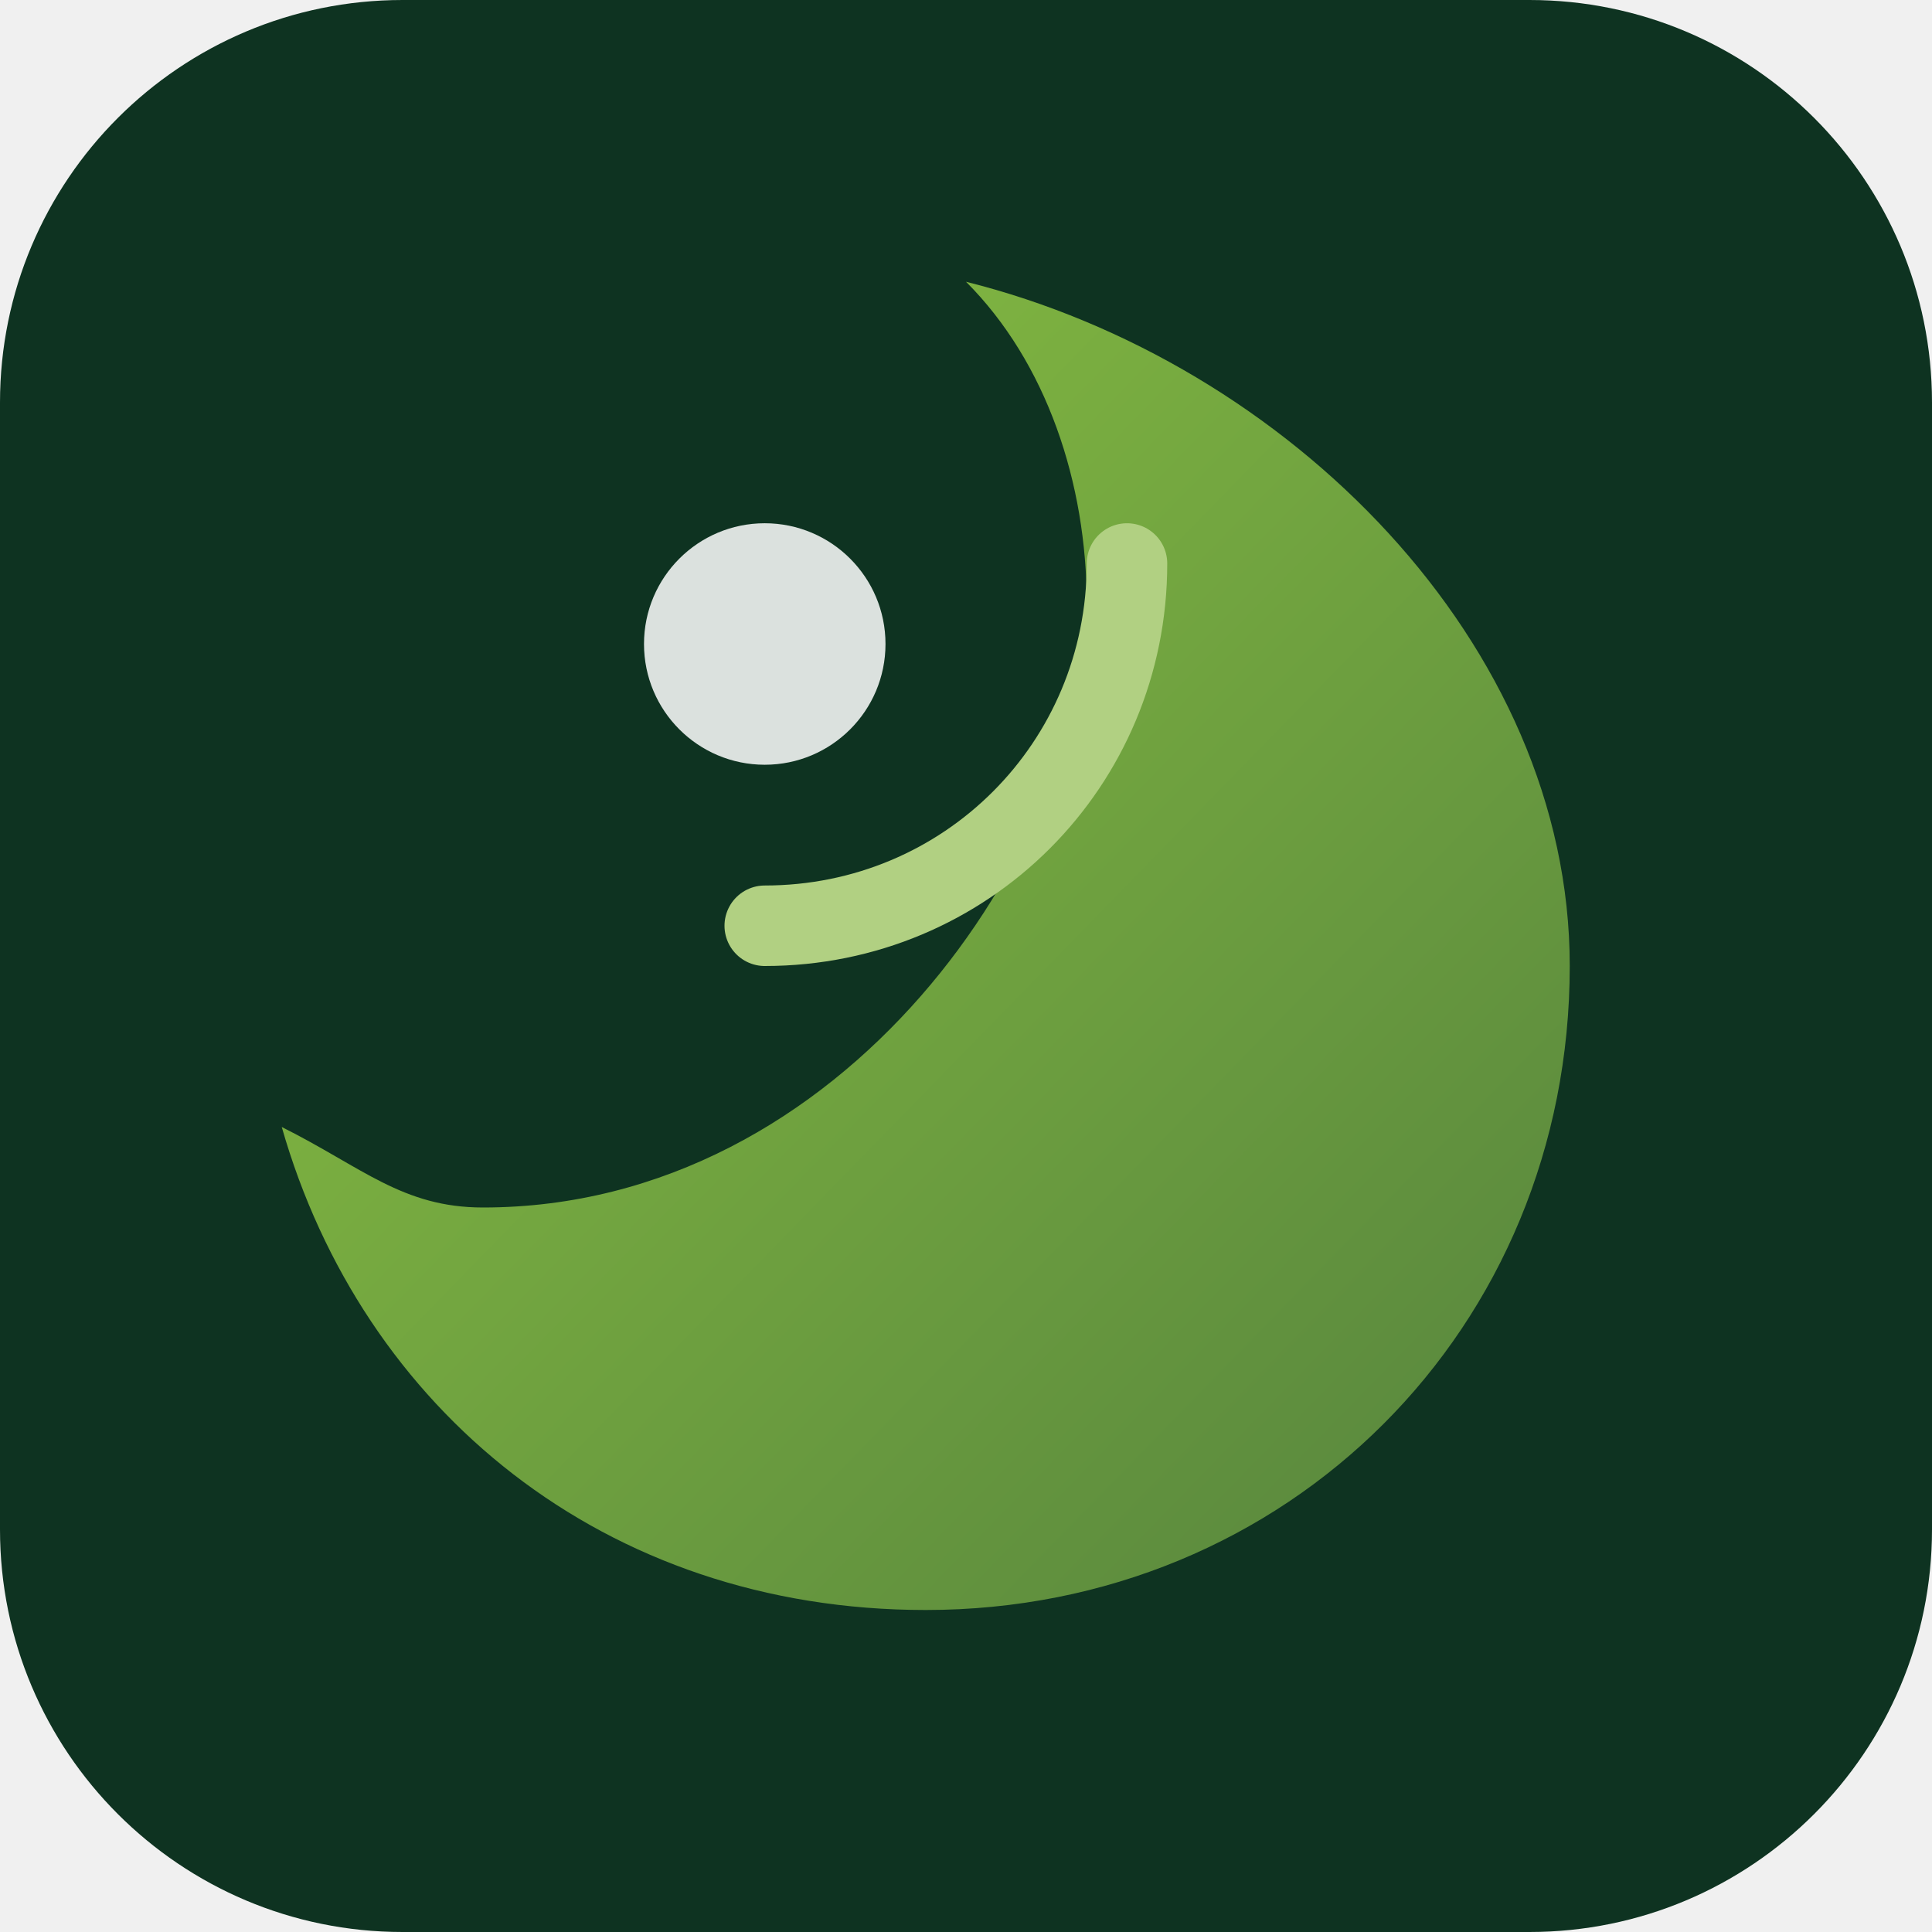
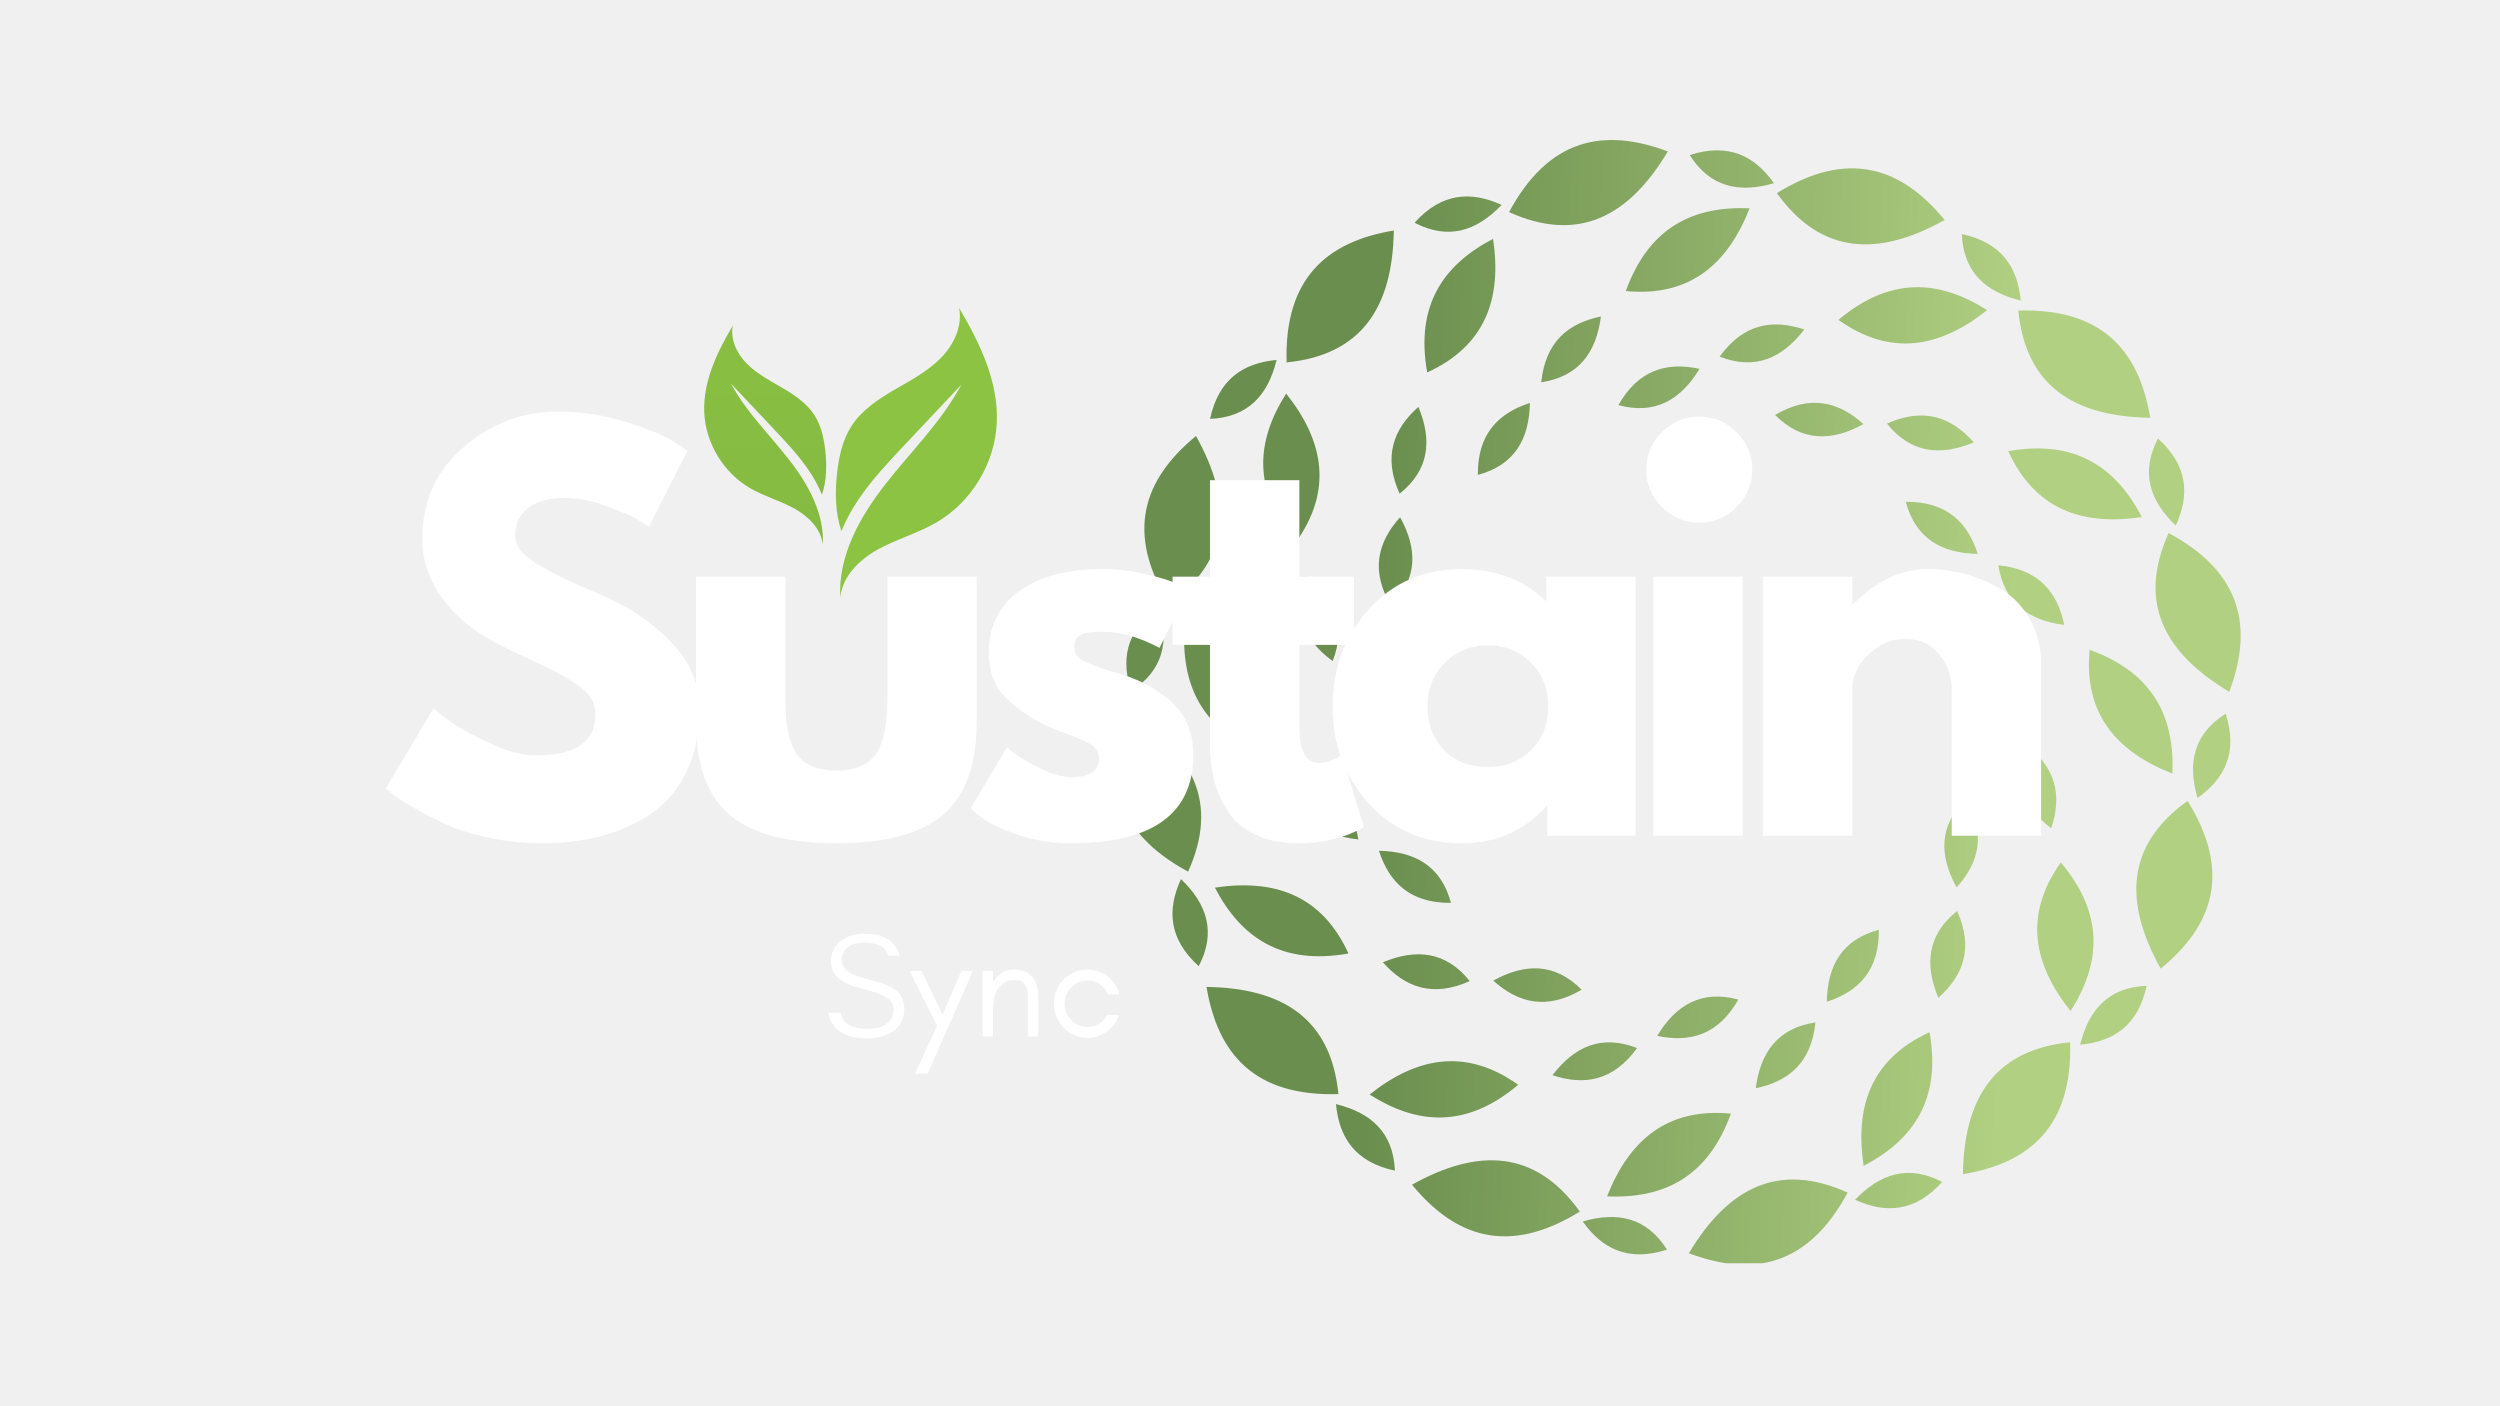
- <svg xmlns="http://www.w3.org/2000/svg" width="96" height="96" viewBox="0 0 96 96">
+ <svg xmlns="http://www.w3.org/2000/svg" width="1366" zoomAndPan="magnify" viewBox="0 0 1024.5 576" height="768" preserveAspectRatio="xMidYMid meet" version="1.0">
  <defs>
-     <linearGradient id="leafGradient" x1="0%" y1="0%" x2="100%" y2="100%">
-       <stop offset="0%" stop-color="#8cc342" />
-       <stop offset="100%" stop-color="#55833d" />
+     <g />
+     <clipPath id="70d9d46bfe">
+       <path d="M 306.258 5.383 L 767.387 5.383 L 767.387 465.676 L 306.258 465.676 Z M 306.258 5.383 " clip-rule="nonzero" />
+     </clipPath>
+     <clipPath id="65af891449">
+       <path d="M 553.715 94.148 C 563.449 80.652 575.328 78.676 588.391 83.016 C 579.395 94.773 568.266 99.84 553.715 94.148 M 602.414 79.09 C 623.723 61.113 643.848 62.727 663.32 75.09 C 643.914 90.547 623.762 94.273 602.414 79.09 Z M 676.098 75.281 C 710.414 74.242 725.578 91.637 730.152 119.203 C 699.047 118.742 679.176 106.289 676.098 75.281 Z M 733.344 127.703 C 745.695 138.852 746.367 150.875 740.629 163.383 C 729.922 153.16 726.098 141.551 733.344 127.703 Z M 622.285 121.59 C 637.461 114.77 648.738 118.996 657.883 129.285 C 644.211 134.969 632.039 133.797 622.285 121.59 Z M 671.984 132.898 C 699.43 127.984 716.055 139.445 726.734 159.887 C 702.199 163.57 682.883 156.719 671.984 132.898 Z M 737.707 166.441 C 767.941 182.699 772.375 205.344 762.555 231.508 C 735.844 215.555 724.863 194.832 737.707 166.441 Z M 761.066 240.465 C 766.191 256.293 760.762 267.043 749.539 275.008 C 745.379 260.801 747.871 248.832 761.066 240.465 Z M 576.41 118.051 C 590.746 109.609 602.418 112.566 612.641 121.789 C 599.676 128.945 587.453 129.113 576.41 118.051 Z M 667.945 179.641 C 684.496 181.32 692.152 190.621 694.926 204.105 C 680.246 202.191 670.289 195.086 667.945 179.641 Z M 705.332 214.281 C 731.555 223.75 740.223 241.988 739.254 265.027 C 716.164 255.953 702.859 240.363 705.332 214.281 Z M 745.477 276.195 C 763.531 305.391 756.051 327.219 734.465 344.965 C 719.309 317.793 720.16 294.359 745.477 276.195 Z M 728.699 351.98 C 725.219 368.25 715.145 374.844 701.441 376.129 C 704.941 361.746 713.086 352.629 728.699 351.98 Z M 629.988 153.641 C 646.621 153.492 655.254 161.895 659.492 174.988 C 644.688 174.703 634.02 168.738 629.988 153.641 Z M 678.465 252.742 C 691.957 262.473 693.938 274.355 689.598 287.418 C 677.84 278.422 672.77 267.293 678.465 252.742 Z M 693.523 301.438 C 711.496 322.75 709.887 342.879 697.523 362.348 C 682.066 342.941 678.34 322.789 693.523 301.438 Z M 697.328 375.125 C 698.367 409.441 680.977 424.605 653.41 429.18 C 653.867 398.07 666.324 378.199 697.328 375.125 Z M 644.906 432.367 C 633.762 444.719 621.738 445.391 609.227 439.656 C 619.449 428.949 631.062 425.125 644.906 432.367 Z M 658.59 211.246 C 673.07 219.438 676.344 231.027 673.469 244.488 C 660.793 236.844 654.531 226.34 658.59 211.246 Z M 651.023 321.312 C 657.844 336.484 653.613 347.766 643.328 356.906 C 637.641 343.238 638.816 331.066 651.023 321.312 Z M 639.715 371.012 C 644.625 398.457 633.164 415.082 612.723 425.762 C 609.043 401.227 615.891 381.91 639.715 371.012 Z M 606.168 436.73 C 589.91 466.969 567.266 471.406 541.102 461.582 C 557.055 434.871 577.781 423.887 606.168 436.73 Z M 532.148 460.098 C 516.32 465.219 505.566 459.789 497.605 448.566 C 511.812 444.402 523.777 446.895 532.148 460.098 Z M 654.559 275.438 C 663.004 289.773 660.043 301.445 650.82 311.668 C 643.668 298.707 643.5 286.48 654.559 275.438 Z M 592.969 366.973 C 591.289 383.523 581.988 391.18 568.508 393.949 C 570.418 379.27 577.523 369.316 592.969 366.973 Z M 558.328 404.359 C 548.859 430.582 530.625 439.25 507.578 438.277 C 516.66 415.188 532.25 401.883 558.328 404.359 Z M 496.418 444.5 C 467.219 462.559 445.391 455.078 427.645 433.492 C 454.812 418.336 478.254 419.184 496.418 444.5 Z M 420.633 427.727 C 404.359 424.25 397.77 414.168 396.48 400.469 C 410.867 403.969 419.98 412.109 420.633 427.727 Z M 618.969 329.012 C 619.117 345.648 610.719 354.277 597.621 358.52 C 597.902 343.719 603.871 333.047 618.969 329.012 Z M 519.871 377.492 C 510.137 390.984 498.254 392.961 485.195 388.621 C 494.191 376.863 505.316 371.797 519.871 377.492 Z M 471.172 392.547 C 449.863 410.527 429.738 408.914 410.262 396.547 C 429.672 381.09 449.824 377.367 471.172 392.547 Z M 397.484 396.355 C 363.168 397.395 348.004 380.004 343.434 352.438 C 374.539 352.895 394.414 365.348 397.484 396.355 Z M 340.242 343.934 C 327.891 332.789 327.215 320.762 332.957 308.25 C 343.664 318.477 347.488 330.086 340.242 343.934 Z M 561.363 357.617 C 553.172 372.098 541.582 375.371 528.121 372.496 C 535.77 359.82 546.273 353.559 561.363 357.617 Z M 451.301 350.051 C 436.125 356.867 424.848 352.637 415.707 342.352 C 429.375 336.668 441.543 337.84 451.301 350.051 Z M 401.602 338.738 C 374.152 343.656 357.531 332.195 346.852 311.75 C 371.387 308.07 390.703 314.918 401.602 338.738 Z M 335.883 305.191 C 305.641 288.934 301.207 266.293 311.031 240.133 C 337.742 256.082 348.723 276.805 335.883 305.191 Z M 312.52 231.176 C 307.391 215.348 312.82 204.594 324.047 196.629 C 328.207 210.836 325.715 222.805 312.52 231.176 Z M 497.172 353.582 C 482.84 362.027 471.164 359.07 460.945 349.848 C 473.906 342.695 486.133 342.523 497.172 353.582 Z M 405.637 292 C 389.086 290.316 381.434 281.016 378.66 267.535 C 393.34 269.445 403.293 276.547 405.637 292 Z M 368.254 257.352 C 342.027 247.891 333.363 229.652 334.332 206.609 C 357.422 215.684 370.723 231.273 368.254 257.352 Z M 328.113 195.441 C 310.051 166.242 317.531 144.418 339.121 126.676 C 354.277 153.844 353.426 177.281 328.113 195.441 Z M 344.887 119.656 C 348.363 103.391 358.438 96.789 372.145 95.504 C 368.645 109.891 360.5 119.008 344.887 119.656 Z M 443.602 317.992 C 426.965 318.145 418.332 309.742 414.094 296.648 C 428.891 296.934 439.566 302.898 443.602 317.992 Z M 395.121 218.895 C 381.625 209.164 379.648 197.281 383.988 184.219 C 395.746 193.215 400.812 204.344 395.121 218.895 Z M 380.066 170.199 C 362.082 148.887 363.699 128.762 376.066 109.289 C 391.52 128.695 395.246 148.852 380.066 170.199 Z M 376.258 96.512 C 375.219 62.195 392.609 47.031 420.176 42.461 C 419.715 73.566 407.262 93.441 376.258 96.512 Z M 428.68 39.27 C 439.82 26.918 451.848 26.242 464.359 31.98 C 454.137 42.688 442.523 46.512 428.68 39.27 Z M 415 260.391 C 400.516 252.199 397.242 240.609 400.117 227.148 C 412.789 234.793 419.055 245.297 415 260.391 Z M 422.562 150.328 C 415.742 135.156 419.973 123.875 430.258 114.734 C 435.945 128.398 434.77 140.574 422.562 150.328 Z M 433.875 100.629 C 428.957 73.184 440.418 56.559 460.859 45.879 C 464.543 70.414 457.691 89.73 433.875 100.629 Z M 467.418 34.91 C 483.676 4.668 506.316 0.234 532.48 10.059 C 516.527 36.766 495.805 47.75 467.418 34.91 Z M 541.438 11.543 C 557.262 6.422 568.016 11.852 575.98 23.074 C 561.777 27.238 549.805 24.742 541.438 11.543 Z M 419.031 196.203 C 410.582 181.867 413.543 170.191 422.762 159.973 C 429.914 172.934 430.086 185.16 419.031 196.203 Z M 480.609 104.668 C 482.293 88.113 491.594 80.461 505.074 77.688 C 503.164 92.367 496.062 102.324 480.609 104.668 Z M 515.258 67.281 C 524.723 41.055 542.961 32.387 566.004 33.359 C 556.922 56.449 541.332 69.75 515.258 67.281 Z M 577.168 27.141 C 606.367 9.078 628.191 16.559 645.934 38.148 C 618.77 53.305 595.328 52.453 577.168 27.141 Z M 652.953 43.914 C 669.219 47.391 675.816 57.469 677.105 71.172 C 662.719 67.672 653.602 59.531 652.953 43.914 Z M 454.617 142.625 C 454.469 125.992 462.871 117.359 475.965 113.117 C 475.68 127.918 469.711 138.594 454.617 142.625 Z M 512.219 114.02 C 520.41 99.539 532 96.266 545.461 99.141 C 537.816 111.82 527.312 118.078 512.219 114.02 Z M 512.219 114.02 " clip-rule="nonzero" />
+     </clipPath>
+     <linearGradient x1="-12.168" gradientTransform="matrix(0.15792, 0, 0, 0.15792, 301.2059, 0.234112)" y1="1444.761" x2="2996.053" gradientUnits="userSpaceOnUse" y2="1538.849" id="1f704d0760">
+       <stop stop-opacity="1" stop-color="rgb(41.57%, 55.688%, 30.589%)" offset="0" />
+       <stop stop-opacity="1" stop-color="rgb(41.57%, 55.688%, 30.589%)" offset="0.03" />
+       <stop stop-opacity="1" stop-color="rgb(41.57%, 55.688%, 30.589%)" offset="0.125" />
+       <stop stop-opacity="1" stop-color="rgb(41.57%, 55.688%, 30.589%)" offset="0.188" />
+       <stop stop-opacity="1" stop-color="rgb(41.57%, 55.688%, 30.589%)" offset="0.219" />
+       <stop stop-opacity="1" stop-color="rgb(41.57%, 55.688%, 30.589%)" offset="0.234" />
+       <stop stop-opacity="1" stop-color="rgb(41.631%, 55.746%, 30.634%)" offset="0.242" />
+       <stop stop-opacity="1" stop-color="rgb(41.89%, 55.988%, 30.824%)" offset="0.246" />
+       <stop stop-opacity="1" stop-color="rgb(42.088%, 56.172%, 30.969%)" offset="0.25" />
+       <stop stop-opacity="1" stop-color="rgb(42.285%, 56.355%, 31.114%)" offset="0.254" />
+       <stop stop-opacity="1" stop-color="rgb(42.484%, 56.54%, 31.259%)" offset="0.258" />
+       <stop stop-opacity="1" stop-color="rgb(42.682%, 56.723%, 31.404%)" offset="0.262" />
+       <stop stop-opacity="1" stop-color="rgb(42.88%, 56.908%, 31.549%)" offset="0.266" />
+       <stop stop-opacity="1" stop-color="rgb(43.077%, 57.091%, 31.694%)" offset="0.27" />
+       <stop stop-opacity="1" stop-color="rgb(43.275%, 57.275%, 31.839%)" offset="0.273" />
+       <stop stop-opacity="1" stop-color="rgb(43.474%, 57.458%, 31.984%)" offset="0.277" />
+       <stop stop-opacity="1" stop-color="rgb(43.672%, 57.643%, 32.129%)" offset="0.281" />
+       <stop stop-opacity="1" stop-color="rgb(43.869%, 57.828%, 32.274%)" offset="0.285" />
+       <stop stop-opacity="1" stop-color="rgb(44.067%, 58.012%, 32.419%)" offset="0.289" />
+       <stop stop-opacity="1" stop-color="rgb(44.264%, 58.195%, 32.564%)" offset="0.293" />
+       <stop stop-opacity="1" stop-color="rgb(44.463%, 58.38%, 32.709%)" offset="0.297" />
+       <stop stop-opacity="1" stop-color="rgb(44.661%, 58.563%, 32.854%)" offset="0.301" />
+       <stop stop-opacity="1" stop-color="rgb(44.859%, 58.748%, 32.999%)" offset="0.305" />
+       <stop stop-opacity="1" stop-color="rgb(45.056%, 58.931%, 33.144%)" offset="0.309" />
+       <stop stop-opacity="1" stop-color="rgb(45.255%, 59.116%, 33.289%)" offset="0.312" />
+       <stop stop-opacity="1" stop-color="rgb(45.453%, 59.299%, 33.434%)" offset="0.316" />
+       <stop stop-opacity="1" stop-color="rgb(45.651%, 59.483%, 33.578%)" offset="0.32" />
+       <stop stop-opacity="1" stop-color="rgb(45.848%, 59.666%, 33.723%)" offset="0.324" />
+       <stop stop-opacity="1" stop-color="rgb(46.046%, 59.851%, 33.868%)" offset="0.328" />
+       <stop stop-opacity="1" stop-color="rgb(46.245%, 60.034%, 34.013%)" offset="0.332" />
+       <stop stop-opacity="1" stop-color="rgb(46.443%, 60.219%, 34.158%)" offset="0.336" />
+       <stop stop-opacity="1" stop-color="rgb(46.64%, 60.403%, 34.303%)" offset="0.34" />
+       <stop stop-opacity="1" stop-color="rgb(46.838%, 60.588%, 34.448%)" offset="0.344" />
+       <stop stop-opacity="1" stop-color="rgb(47.035%, 60.771%, 34.593%)" offset="0.348" />
+       <stop stop-opacity="1" stop-color="rgb(47.234%, 60.956%, 34.738%)" offset="0.352" />
+       <stop stop-opacity="1" stop-color="rgb(47.432%, 61.139%, 34.883%)" offset="0.355" />
+       <stop stop-opacity="1" stop-color="rgb(47.63%, 61.324%, 35.028%)" offset="0.359" />
+       <stop stop-opacity="1" stop-color="rgb(47.827%, 61.507%, 35.173%)" offset="0.363" />
+       <stop stop-opacity="1" stop-color="rgb(48.026%, 61.691%, 35.318%)" offset="0.367" />
+       <stop stop-opacity="1" stop-color="rgb(48.224%, 61.874%, 35.463%)" offset="0.371" />
+       <stop stop-opacity="1" stop-color="rgb(48.422%, 62.059%, 35.608%)" offset="0.375" />
+       <stop stop-opacity="1" stop-color="rgb(48.619%, 62.242%, 35.753%)" offset="0.379" />
+       <stop stop-opacity="1" stop-color="rgb(48.817%, 62.427%, 35.898%)" offset="0.383" />
+       <stop stop-opacity="1" stop-color="rgb(49.014%, 62.61%, 36.043%)" offset="0.387" />
+       <stop stop-opacity="1" stop-color="rgb(49.213%, 62.794%, 36.188%)" offset="0.391" />
+       <stop stop-opacity="1" stop-color="rgb(49.411%, 62.979%, 36.333%)" offset="0.395" />
+       <stop stop-opacity="1" stop-color="rgb(49.609%, 63.164%, 36.478%)" offset="0.398" />
+       <stop stop-opacity="1" stop-color="rgb(49.806%, 63.347%, 36.623%)" offset="0.402" />
+       <stop stop-opacity="1" stop-color="rgb(50.005%, 63.531%, 36.768%)" offset="0.406" />
+       <stop stop-opacity="1" stop-color="rgb(50.203%, 63.715%, 36.913%)" offset="0.41" />
+       <stop stop-opacity="1" stop-color="rgb(50.401%, 63.899%, 37.057%)" offset="0.414" />
+       <stop stop-opacity="1" stop-color="rgb(50.598%, 64.082%, 37.202%)" offset="0.418" />
+       <stop stop-opacity="1" stop-color="rgb(50.797%, 64.267%, 37.347%)" offset="0.422" />
+       <stop stop-opacity="1" stop-color="rgb(50.993%, 64.45%, 37.492%)" offset="0.426" />
+       <stop stop-opacity="1" stop-color="rgb(51.192%, 64.635%, 37.637%)" offset="0.43" />
+       <stop stop-opacity="1" stop-color="rgb(51.39%, 64.818%, 37.782%)" offset="0.434" />
+       <stop stop-opacity="1" stop-color="rgb(51.588%, 65.002%, 37.927%)" offset="0.438" />
+       <stop stop-opacity="1" stop-color="rgb(51.785%, 65.186%, 38.072%)" offset="0.441" />
+       <stop stop-opacity="1" stop-color="rgb(51.984%, 65.37%, 38.217%)" offset="0.445" />
+       <stop stop-opacity="1" stop-color="rgb(52.182%, 65.555%, 38.362%)" offset="0.449" />
+       <stop stop-opacity="1" stop-color="rgb(52.38%, 65.739%, 38.507%)" offset="0.453" />
+       <stop stop-opacity="1" stop-color="rgb(52.577%, 65.923%, 38.652%)" offset="0.457" />
+       <stop stop-opacity="1" stop-color="rgb(52.776%, 66.107%, 38.797%)" offset="0.461" />
+       <stop stop-opacity="1" stop-color="rgb(52.972%, 66.29%, 38.942%)" offset="0.465" />
+       <stop stop-opacity="1" stop-color="rgb(53.171%, 66.475%, 39.087%)" offset="0.469" />
+       <stop stop-opacity="1" stop-color="rgb(53.369%, 66.658%, 39.232%)" offset="0.473" />
+       <stop stop-opacity="1" stop-color="rgb(53.568%, 66.843%, 39.377%)" offset="0.477" />
+       <stop stop-opacity="1" stop-color="rgb(53.764%, 67.026%, 39.522%)" offset="0.48" />
+       <stop stop-opacity="1" stop-color="rgb(53.963%, 67.21%, 39.667%)" offset="0.484" />
+       <stop stop-opacity="1" stop-color="rgb(54.161%, 67.393%, 39.812%)" offset="0.488" />
+       <stop stop-opacity="1" stop-color="rgb(54.359%, 67.578%, 39.957%)" offset="0.492" />
+       <stop stop-opacity="1" stop-color="rgb(54.556%, 67.761%, 40.102%)" offset="0.496" />
+       <stop stop-opacity="1" stop-color="rgb(54.755%, 67.946%, 40.247%)" offset="0.5" />
+       <stop stop-opacity="1" stop-color="rgb(54.953%, 68.13%, 40.392%)" offset="0.504" />
+       <stop stop-opacity="1" stop-color="rgb(55.151%, 68.315%, 40.536%)" offset="0.508" />
+       <stop stop-opacity="1" stop-color="rgb(55.348%, 68.498%, 40.681%)" offset="0.512" />
+       <stop stop-opacity="1" stop-color="rgb(55.547%, 68.683%, 40.826%)" offset="0.516" />
+       <stop stop-opacity="1" stop-color="rgb(55.743%, 68.866%, 40.971%)" offset="0.52" />
+       <stop stop-opacity="1" stop-color="rgb(55.942%, 69.051%, 41.116%)" offset="0.523" />
+       <stop stop-opacity="1" stop-color="rgb(56.14%, 69.234%, 41.261%)" offset="0.527" />
+       <stop stop-opacity="1" stop-color="rgb(56.339%, 69.418%, 41.406%)" offset="0.531" />
+       <stop stop-opacity="1" stop-color="rgb(56.535%, 69.601%, 41.551%)" offset="0.535" />
+       <stop stop-opacity="1" stop-color="rgb(56.734%, 69.786%, 41.696%)" offset="0.539" />
+       <stop stop-opacity="1" stop-color="rgb(56.932%, 69.969%, 41.841%)" offset="0.543" />
+       <stop stop-opacity="1" stop-color="rgb(57.13%, 70.154%, 41.986%)" offset="0.547" />
+       <stop stop-opacity="1" stop-color="rgb(57.327%, 70.337%, 42.131%)" offset="0.551" />
+       <stop stop-opacity="1" stop-color="rgb(57.526%, 70.522%, 42.276%)" offset="0.555" />
+       <stop stop-opacity="1" stop-color="rgb(57.722%, 70.706%, 42.421%)" offset="0.559" />
+       <stop stop-opacity="1" stop-color="rgb(57.921%, 70.891%, 42.566%)" offset="0.562" />
+       <stop stop-opacity="1" stop-color="rgb(58.119%, 71.074%, 42.711%)" offset="0.566" />
+       <stop stop-opacity="1" stop-color="rgb(58.318%, 71.259%, 42.856%)" offset="0.57" />
+       <stop stop-opacity="1" stop-color="rgb(58.514%, 71.442%, 43.001%)" offset="0.574" />
+       <stop stop-opacity="1" stop-color="rgb(58.713%, 71.626%, 43.146%)" offset="0.578" />
+       <stop stop-opacity="1" stop-color="rgb(58.911%, 71.809%, 43.291%)" offset="0.582" />
+       <stop stop-opacity="1" stop-color="rgb(59.109%, 71.994%, 43.436%)" offset="0.586" />
+       <stop stop-opacity="1" stop-color="rgb(59.306%, 72.177%, 43.581%)" offset="0.59" />
+       <stop stop-opacity="1" stop-color="rgb(59.505%, 72.362%, 43.726%)" offset="0.594" />
+       <stop stop-opacity="1" stop-color="rgb(59.702%, 72.545%, 43.871%)" offset="0.598" />
+       <stop stop-opacity="1" stop-color="rgb(59.9%, 72.729%, 44.016%)" offset="0.602" />
+       <stop stop-opacity="1" stop-color="rgb(60.098%, 72.913%, 44.16%)" offset="0.605" />
+       <stop stop-opacity="1" stop-color="rgb(60.297%, 73.097%, 44.305%)" offset="0.609" />
+       <stop stop-opacity="1" stop-color="rgb(60.493%, 73.282%, 44.45%)" offset="0.613" />
+       <stop stop-opacity="1" stop-color="rgb(60.692%, 73.466%, 44.595%)" offset="0.617" />
+       <stop stop-opacity="1" stop-color="rgb(60.89%, 73.65%, 44.74%)" offset="0.621" />
+       <stop stop-opacity="1" stop-color="rgb(61.089%, 73.834%, 44.885%)" offset="0.625" />
+       <stop stop-opacity="1" stop-color="rgb(61.285%, 74.017%, 45.03%)" offset="0.629" />
+       <stop stop-opacity="1" stop-color="rgb(61.484%, 74.202%, 45.175%)" offset="0.633" />
+       <stop stop-opacity="1" stop-color="rgb(61.681%, 74.385%, 45.32%)" offset="0.637" />
+       <stop stop-opacity="1" stop-color="rgb(61.879%, 74.57%, 45.465%)" offset="0.641" />
+       <stop stop-opacity="1" stop-color="rgb(62.077%, 74.753%, 45.61%)" offset="0.645" />
+       <stop stop-opacity="1" stop-color="rgb(62.276%, 74.937%, 45.755%)" offset="0.648" />
+       <stop stop-opacity="1" stop-color="rgb(62.473%, 75.121%, 45.9%)" offset="0.652" />
+       <stop stop-opacity="1" stop-color="rgb(62.671%, 75.305%, 46.045%)" offset="0.656" />
+       <stop stop-opacity="1" stop-color="rgb(62.869%, 75.488%, 46.19%)" offset="0.66" />
+       <stop stop-opacity="1" stop-color="rgb(63.068%, 75.673%, 46.335%)" offset="0.664" />
+       <stop stop-opacity="1" stop-color="rgb(63.264%, 75.858%, 46.48%)" offset="0.668" />
+       <stop stop-opacity="1" stop-color="rgb(63.463%, 76.042%, 46.625%)" offset="0.672" />
+       <stop stop-opacity="1" stop-color="rgb(63.66%, 76.225%, 46.77%)" offset="0.676" />
+       <stop stop-opacity="1" stop-color="rgb(63.858%, 76.41%, 46.915%)" offset="0.68" />
+       <stop stop-opacity="1" stop-color="rgb(64.056%, 76.593%, 47.06%)" offset="0.684" />
+       <stop stop-opacity="1" stop-color="rgb(64.255%, 76.778%, 47.205%)" offset="0.688" />
+       <stop stop-opacity="1" stop-color="rgb(64.452%, 76.961%, 47.35%)" offset="0.691" />
+       <stop stop-opacity="1" stop-color="rgb(64.65%, 77.145%, 47.495%)" offset="0.695" />
+       <stop stop-opacity="1" stop-color="rgb(64.848%, 77.328%, 47.639%)" offset="0.699" />
+       <stop stop-opacity="1" stop-color="rgb(65.047%, 77.513%, 47.784%)" offset="0.703" />
+       <stop stop-opacity="1" stop-color="rgb(65.244%, 77.696%, 47.929%)" offset="0.707" />
+       <stop stop-opacity="1" stop-color="rgb(65.442%, 77.881%, 48.074%)" offset="0.711" />
+       <stop stop-opacity="1" stop-color="rgb(65.64%, 78.064%, 48.219%)" offset="0.715" />
+       <stop stop-opacity="1" stop-color="rgb(65.839%, 78.249%, 48.364%)" offset="0.719" />
+       <stop stop-opacity="1" stop-color="rgb(66.035%, 78.433%, 48.509%)" offset="0.723" />
+       <stop stop-opacity="1" stop-color="rgb(66.234%, 78.618%, 48.654%)" offset="0.727" />
+       <stop stop-opacity="1" stop-color="rgb(66.431%, 78.801%, 48.799%)" offset="0.73" />
+       <stop stop-opacity="1" stop-color="rgb(66.629%, 78.986%, 48.944%)" offset="0.734" />
+       <stop stop-opacity="1" stop-color="rgb(66.827%, 79.169%, 49.089%)" offset="0.738" />
+       <stop stop-opacity="1" stop-color="rgb(67.026%, 79.353%, 49.234%)" offset="0.742" />
+       <stop stop-opacity="1" stop-color="rgb(67.223%, 79.536%, 49.379%)" offset="0.746" />
+       <stop stop-opacity="1" stop-color="rgb(67.421%, 79.721%, 49.524%)" offset="0.75" />
+       <stop stop-opacity="1" stop-color="rgb(67.619%, 79.904%, 49.669%)" offset="0.754" />
+       <stop stop-opacity="1" stop-color="rgb(67.818%, 80.089%, 49.814%)" offset="0.758" />
+       <stop stop-opacity="1" stop-color="rgb(68.015%, 80.272%, 49.957%)" offset="0.762" />
+       <stop stop-opacity="1" stop-color="rgb(68.213%, 80.457%, 50.102%)" offset="0.766" />
+       <stop stop-opacity="1" stop-color="rgb(68.41%, 80.64%, 50.247%)" offset="0.77" />
+       <stop stop-opacity="1" stop-color="rgb(68.608%, 80.824%, 50.392%)" offset="0.773" />
+       <stop stop-opacity="1" stop-color="rgb(68.806%, 81.009%, 50.537%)" offset="0.777" />
+       <stop stop-opacity="1" stop-color="rgb(69.005%, 81.194%, 50.682%)" offset="0.781" />
+       <stop stop-opacity="1" stop-color="rgb(69.202%, 81.377%, 50.827%)" offset="0.785" />
+       <stop stop-opacity="1" stop-color="rgb(69.4%, 81.561%, 50.972%)" offset="0.789" />
+       <stop stop-opacity="1" stop-color="rgb(69.405%, 81.564%, 50.975%)" offset="0.797" />
+       <stop stop-opacity="1" stop-color="rgb(69.409%, 81.569%, 50.98%)" offset="0.812" />
+       <stop stop-opacity="1" stop-color="rgb(69.409%, 81.569%, 50.98%)" offset="0.875" />
+       <stop stop-opacity="1" stop-color="rgb(69.409%, 81.569%, 50.98%)" offset="0.97" />
+       <stop stop-opacity="1" stop-color="rgb(69.409%, 81.569%, 50.98%)" offset="1" />
    </linearGradient>
+     <clipPath id="9244ec959e">
+       <path d="M 0.848 104 L 690 104 L 690 365 L 0.848 365 Z M 0.848 104 " clip-rule="nonzero" />
+     </clipPath>
+     <clipPath id="19da211f8f">
+       <rect x="0" width="690" y="0" height="261" />
+     </clipPath>
+     <clipPath id="b2c1ecb101">
+       <path d="M 191 74.191 L 258 74.191 L 258 193 L 191 193 Z M 191 74.191 " clip-rule="nonzero" />
+     </clipPath>
+     <clipPath id="836d43df43">
+       <path d="M 137.023 81 L 188 81 L 188 172 L 137.023 172 Z M 137.023 81 " clip-rule="nonzero" />
+     </clipPath>
+     <clipPath id="6bfb8dae31">
+       <path d="M 149.316 81.418 C 148.18 87.129 151.035 93.016 155.145 97.129 C 159.254 101.238 164.516 103.977 169.539 106.914 C 174.562 109.852 179.574 113.191 182.734 118.086 C 185.484 122.34 186.598 127.434 187.18 132.469 C 187.879 138.559 187.781 144.965 185.84 150.711 C 184.43 147.254 182.594 143.934 180.496 140.844 C 176.387 134.754 171.328 129.375 166.293 124.031 C 160.406 117.789 154.527 111.547 148.641 105.301 C 154.73 116.723 164.172 125.914 172.156 136.117 C 180.141 146.305 186.941 158.473 186.195 171.398 C 185.602 164.785 180.238 159.539 174.418 156.34 C 168.602 153.141 162.074 151.363 156.328 148.023 C 145.477 141.672 138.18 129.637 137.609 117.09 C 137.043 104.402 142.836 92.34 149.316 81.418 Z M 149.316 81.418 " clip-rule="nonzero" />
+     </clipPath>
+     <linearGradient x1="-1204.21" gradientTransform="matrix(-0.118472, 0, 0, 0.118472, 19.90926, 74.19134)" y1="61" x2="-1204.21" gradientUnits="userSpaceOnUse" y2="820.5" id="5dfd0a1dc3">
+       <stop stop-opacity="1" stop-color="rgb(53.506%, 74.847%, 25.752%)" offset="0" />
+       <stop stop-opacity="1" stop-color="rgb(53.416%, 74.744%, 25.745%)" offset="0.125" />
+       <stop stop-opacity="1" stop-color="rgb(53.236%, 74.535%, 25.728%)" offset="0.25" />
+       <stop stop-opacity="1" stop-color="rgb(53.058%, 74.326%, 25.711%)" offset="0.375" />
+       <stop stop-opacity="1" stop-color="rgb(52.878%, 74.118%, 25.696%)" offset="0.5" />
+       <stop stop-opacity="1" stop-color="rgb(52.699%, 73.909%, 25.679%)" offset="0.625" />
+       <stop stop-opacity="1" stop-color="rgb(52.521%, 73.701%, 25.662%)" offset="0.75" />
+       <stop stop-opacity="1" stop-color="rgb(52.341%, 73.492%, 25.647%)" offset="0.875" />
+       <stop stop-opacity="1" stop-color="rgb(52.162%, 73.283%, 25.63%)" offset="1" />
+     </linearGradient>
+     <clipPath id="267c97f998">
+       <rect x="0" width="773" y="0" height="472" />
+     </clipPath>
  </defs>
-   <rect width="96" height="96" rx="20" fill="#0e3321" />
-   <path d="M24 60c18 0 30-18 30-30 0-6-2-12-6-16 16 4 30 18 30 34 0 18-14 32-32 32-16 0-28-10-32-24 4 2 6 4 10 4z" fill="url(#leafGradient)" />
-   <circle cx="38" cy="32" r="6" fill="#ffffff" opacity="0.85" />
-   <path d="M38 46c10 0 18-8 18-18" stroke="#b1d082" stroke-width="4" stroke-linecap="round" fill="none" />
+   <g transform="matrix(1, 0, 0, 1, 151, 52)">
+     <g clip-path="url(#267c97f998)">
+       <g clip-path="url(#70d9d46bfe)">
+         <g clip-path="url(#65af891449)">
+           <path fill="url(#1f704d0760)" d="M 306.258 5.383 L 306.258 465.676 L 767.387 465.676 L 767.387 5.383 Z M 306.258 5.383 " fill-rule="nonzero" />
+         </g>
+       </g>
+       <g clip-path="url(#9244ec959e)">
+         <g transform="matrix(1, 0, 0, 1, 0, 104)">
+           <g clip-path="url(#19da211f8f)">
+             <g fill="#ffffff" fill-opacity="1">
+               <g transform="translate(2.391055, 186.4795)">
+                 <g>
+                   <path d="M 75.328 -173.828 C 84.566 -173.828 93.598 -172.477 102.422 -169.781 C 111.254 -167.094 117.812 -164.441 122.094 -161.828 L 128.297 -157.688 L 112.578 -126.641 C 111.336 -127.473 109.613 -128.539 107.406 -129.844 C 105.195 -131.156 101.055 -132.914 94.984 -135.125 C 88.91 -137.332 83.254 -138.438 78.016 -138.438 C 71.535 -138.438 66.535 -137.055 63.016 -134.297 C 59.492 -131.535 57.734 -127.812 57.734 -123.125 C 57.734 -120.781 58.562 -118.609 60.219 -116.609 C 61.875 -114.609 64.703 -112.469 68.703 -110.188 C 72.703 -107.914 76.219 -106.086 79.25 -104.703 C 82.289 -103.328 86.984 -101.258 93.328 -98.5 C 104.367 -93.812 113.785 -87.43 121.578 -79.359 C 129.367 -71.285 133.266 -62.145 133.266 -51.938 C 133.266 -42.145 131.504 -33.594 127.984 -26.281 C 124.473 -18.969 119.645 -13.238 113.5 -9.094 C 107.363 -4.957 100.57 -1.891 93.125 0.109 C 85.676 2.109 77.602 3.109 68.906 3.109 C 61.457 3.109 54.145 2.348 46.969 0.828 C 39.801 -0.691 33.801 -2.586 28.969 -4.859 C 24.145 -7.141 19.801 -9.383 15.938 -11.594 C 12.07 -13.801 9.242 -15.66 7.453 -17.172 L 4.766 -19.453 L 24.219 -52.141 C 25.863 -50.766 28.133 -49.004 31.031 -46.859 C 33.938 -44.723 39.078 -41.863 46.453 -38.281 C 53.836 -34.695 60.359 -32.906 66.016 -32.906 C 82.43 -32.906 90.641 -38.492 90.641 -49.672 C 90.641 -52.016 90.051 -54.188 88.875 -56.188 C 87.707 -58.188 85.641 -60.188 82.672 -62.188 C 79.703 -64.188 77.078 -65.77 74.797 -66.938 C 72.523 -68.113 68.801 -69.91 63.625 -72.328 C 58.457 -74.742 54.629 -76.57 52.141 -77.812 C 41.797 -82.914 33.797 -89.297 28.141 -96.953 C 22.484 -104.609 19.656 -112.848 19.656 -121.672 C 19.656 -136.992 25.312 -149.516 36.625 -159.234 C 47.938 -168.961 60.836 -173.828 75.328 -173.828 Z M 75.328 -173.828 " />
+                 </g>
+               </g>
+             </g>
+             <g fill="#ffffff" fill-opacity="1">
+               <g transform="translate(123.853, 186.4795)">
+                 <g>
+                   <path d="M 46.969 -106.156 L 46.969 -55.672 C 46.969 -45.18 48.555 -37.727 51.734 -33.312 C 54.91 -28.895 60.289 -26.688 67.875 -26.688 C 75.457 -26.688 80.836 -28.895 84.016 -33.312 C 87.191 -37.727 88.781 -45.18 88.781 -55.672 L 88.781 -106.156 L 125.406 -106.156 L 125.406 -46.766 C 125.406 -29.109 120.816 -16.379 111.641 -8.578 C 102.461 -0.785 87.875 3.109 67.875 3.109 C 47.875 3.109 33.285 -0.785 24.109 -8.578 C 14.93 -16.379 10.344 -29.109 10.344 -46.766 L 10.344 -106.156 Z M 46.969 -106.156 " />
+                 </g>
+               </g>
+             </g>
+             <g fill="#ffffff" fill-opacity="1">
+               <g transform="translate(242.0042, 186.4795)">
+                 <g>
+                   <path d="M 58.562 -109.266 C 64.633 -109.266 70.633 -108.57 76.562 -107.188 C 82.5 -105.812 86.914 -104.438 89.812 -103.062 L 94.156 -100.984 L 82.156 -76.984 C 73.875 -81.398 66.008 -83.609 58.562 -83.609 C 54.426 -83.609 51.492 -83.156 49.766 -82.25 C 48.047 -81.352 47.188 -79.664 47.188 -77.188 C 47.188 -76.633 47.254 -76.082 47.391 -75.531 C 47.523 -74.977 47.801 -74.457 48.219 -73.969 C 48.633 -73.488 49.016 -73.078 49.359 -72.734 C 49.703 -72.391 50.285 -72.008 51.109 -71.594 C 51.941 -71.188 52.598 -70.879 53.078 -70.672 C 53.555 -70.461 54.348 -70.148 55.453 -69.734 C 56.555 -69.316 57.383 -69.004 57.938 -68.797 C 58.488 -68.598 59.422 -68.289 60.734 -67.875 C 62.047 -67.457 63.047 -67.18 63.734 -67.047 C 68.016 -65.805 71.738 -64.426 74.906 -62.906 C 78.082 -61.383 81.426 -59.312 84.938 -56.688 C 88.457 -54.07 91.18 -50.766 93.109 -46.766 C 95.047 -42.766 96.016 -38.211 96.016 -33.109 C 96.016 -8.961 79.254 3.109 45.734 3.109 C 38.148 3.109 30.941 1.938 24.109 -0.406 C 17.273 -2.758 12.344 -5.109 9.312 -7.453 L 4.766 -11.172 L 19.656 -36.219 C 20.758 -35.25 22.207 -34.109 24 -32.797 C 25.789 -31.484 29.031 -29.688 33.719 -27.406 C 38.414 -25.133 42.488 -24 45.938 -24 C 53.531 -24 57.328 -26.551 57.328 -31.656 C 57.328 -34 56.359 -35.828 54.422 -37.141 C 52.492 -38.453 49.219 -39.938 44.594 -41.594 C 39.969 -43.25 36.348 -44.766 33.734 -46.141 C 27.109 -49.598 21.863 -53.5 18 -57.844 C 14.133 -62.188 12.203 -67.945 12.203 -75.125 C 12.203 -85.883 16.375 -94.266 24.719 -100.266 C 33.07 -106.266 44.352 -109.266 58.562 -109.266 Z M 58.562 -109.266 " />
+                 </g>
+               </g>
+             </g>
+             <g fill="#ffffff" fill-opacity="1">
+               <g transform="translate(326.2199, 186.4795)">
+                 <g>
+                   <path d="M 18.625 -106.156 L 18.625 -145.688 L 55.25 -145.688 L 55.25 -106.156 L 77.609 -106.156 L 77.609 -78.219 L 55.25 -78.219 L 55.25 -44.484 C 55.25 -34.691 58.008 -29.797 63.531 -29.797 C 64.906 -29.797 66.352 -30.07 67.875 -30.625 C 69.395 -31.176 70.566 -31.727 71.391 -32.281 L 72.641 -33.109 L 81.734 -3.516 C 73.867 0.898 64.906 3.109 54.844 3.109 C 47.938 3.109 42 1.898 37.031 -0.516 C 32.07 -2.93 28.316 -6.172 25.766 -10.234 C 23.211 -14.305 21.383 -18.582 20.281 -23.062 C 19.176 -27.551 18.625 -32.348 18.625 -37.453 L 18.625 -78.219 L 3.312 -78.219 L 3.312 -106.156 Z M 18.625 -106.156 " />
+                 </g>
+               </g>
+             </g>
+             <g fill="#ffffff" fill-opacity="1">
+               <g transform="translate(390.3641, 186.4795)">
+                 <g>
+                   <path d="M 19.656 -13.141 C 9.727 -23.973 4.766 -37.25 4.766 -52.969 C 4.766 -68.695 9.727 -82.008 19.656 -92.906 C 29.594 -103.812 42.219 -109.266 57.531 -109.266 C 71.602 -109.266 83.191 -104.848 92.297 -96.016 L 92.297 -106.156 L 128.922 -106.156 L 128.922 0 L 92.703 0 L 92.703 -12 L 92.297 -12 C 83.191 -1.926 71.602 3.109 57.531 3.109 C 42.219 3.109 29.594 -2.305 19.656 -13.141 Z M 50.797 -70.969 C 46.035 -66.281 43.656 -60.281 43.656 -52.969 C 43.656 -45.664 45.93 -39.703 50.484 -35.078 C 55.047 -30.453 61.051 -28.141 68.5 -28.141 C 75.664 -28.141 81.562 -30.484 86.188 -35.172 C 90.812 -39.867 93.125 -45.801 93.125 -52.969 C 93.125 -60.281 90.742 -66.281 85.984 -70.969 C 81.223 -75.664 75.395 -78.016 68.5 -78.016 C 61.457 -78.016 55.555 -75.664 50.797 -70.969 Z M 50.797 -70.969 " />
+                 </g>
+               </g>
+             </g>
+             <g fill="#ffffff" fill-opacity="1">
+               <g transform="translate(514.1022, 186.4795)">
+                 <g>
+                   <path d="M 15.922 -165.344 C 20.203 -169.625 25.305 -171.766 31.234 -171.766 C 37.172 -171.766 42.273 -169.625 46.547 -165.344 C 50.828 -161.062 52.969 -155.953 52.969 -150.016 C 52.969 -144.086 50.828 -138.984 46.547 -134.703 C 42.273 -130.43 37.172 -128.297 31.234 -128.297 C 25.305 -128.297 20.203 -130.43 15.922 -134.703 C 11.648 -138.984 9.516 -144.086 9.516 -150.016 C 9.516 -155.953 11.648 -161.062 15.922 -165.344 Z M 12.422 -106.156 L 12.422 0 L 49.047 0 L 49.047 -106.156 Z M 12.422 -106.156 " />
+                 </g>
+               </g>
+             </g>
+             <g fill="#ffffff" fill-opacity="1">
+               <g transform="translate(559.0024, 186.4795)">
+                 <g>
+                   <path d="M 12.422 0 L 12.422 -106.156 L 49.047 -106.156 L 49.047 -94.984 L 49.453 -94.984 C 58.973 -104.504 69.113 -109.266 79.875 -109.266 C 85.113 -109.266 90.32 -108.57 95.5 -107.188 C 100.676 -105.812 105.645 -103.676 110.406 -100.781 C 115.164 -97.883 119.023 -93.781 121.984 -88.469 C 124.953 -83.156 126.438 -76.977 126.438 -69.938 L 126.438 0 L 89.812 0 L 89.812 -60.016 C 89.812 -65.535 88.051 -70.363 84.531 -74.5 C 81.008 -78.633 76.422 -80.703 70.766 -80.703 C 65.254 -80.703 60.254 -78.562 55.766 -74.281 C 51.285 -70.008 49.047 -65.254 49.047 -60.016 L 49.047 0 Z M 12.422 0 " />
+                 </g>
+               </g>
+             </g>
+           </g>
+         </g>
+       </g>
+       <g clip-path="url(#b2c1ecb101)">
+         <path fill="#8cc342" d="M 242.031 74.191 C 243.535 81.727 239.77 89.496 234.344 94.926 C 228.918 100.363 221.973 103.965 215.352 107.836 C 208.719 111.711 202.094 116.129 197.938 122.586 C 194.312 128.203 192.828 134.934 192.07 141.566 C 191.125 149.621 191.254 158.07 193.812 165.652 C 195.672 161.078 198.102 156.707 200.863 152.621 C 206.289 144.574 212.969 137.48 219.617 130.418 C 227.387 122.172 235.148 113.938 242.918 105.691 C 234.875 120.762 222.414 132.918 211.879 146.363 C 201.348 159.824 192.367 175.887 193.352 192.945 C 194.133 184.215 201.219 177.285 208.906 173.066 C 216.594 168.852 225.207 166.492 232.777 162.086 C 247.102 153.746 256.734 137.848 257.48 121.285 C 258.238 104.531 250.598 88.598 242.031 74.191 Z M 242.031 74.191 " fill-opacity="1" fill-rule="nonzero" />
+       </g>
+       <g clip-path="url(#836d43df43)">
+         <g clip-path="url(#6bfb8dae31)">
+           <path fill="url(#5dfd0a1dc3)" d="M 187.879 81.418 L 187.879 171.398 L 137.043 171.398 L 137.043 81.418 Z M 187.879 81.418 " fill-rule="nonzero" />
+         </g>
+       </g>
+       <g fill="#ffffff" fill-opacity="1">
+         <g transform="translate(186.1416, 372.7314)">
+           <g>
+             <path d="M 16.109 -19.594 C 7.648 -21.539 3.422 -25.16 3.422 -30.453 C 3.422 -34.348 4.781 -37.273 7.5 -39.234 C 10.227 -41.141 13.422 -42.094 17.078 -42.094 C 25.172 -42.094 29.973 -39.086 31.484 -33.078 L 26.844 -33.078 C 26.031 -36.648 22.773 -38.438 17.078 -38.438 C 13.098 -38.438 10.312 -37.258 8.719 -34.906 C 8.113 -34.008 7.812 -32.891 7.812 -31.547 C 7.812 -28.984 9.191 -27.008 11.953 -25.625 C 13.254 -24.938 16.02 -24.039 20.25 -22.938 C 24.488 -21.844 27.562 -20.625 29.469 -19.281 C 32.113 -17.406 33.438 -14.781 33.438 -11.406 C 33.438 -7.219 31.789 -4.047 28.5 -1.891 C 25.727 -0.098 22.312 0.797 18.25 0.797 C 9.051 0.797 3.719 -2.703 2.25 -9.703 L 7.328 -9.703 C 8.098 -5.305 11.738 -3.109 18.25 -3.109 C 22.883 -3.109 26.113 -4.391 27.938 -6.953 C 28.676 -7.973 29.047 -9.359 29.047 -11.109 C 29.047 -12.816 28.375 -14.219 27.031 -15.312 C 25.113 -16.863 21.473 -18.289 16.109 -19.594 Z M 16.109 -19.594 " />
+           </g>
+         </g>
+       </g>
+       <g fill="#ffffff" fill-opacity="1">
+         <g transform="translate(221.1603, 372.7314)">
+           <g>
+             <path d="M 8 15.25 L 2.812 15.25 L 11.844 -4.391 L 0.609 -26.844 L 5.484 -26.844 L 14.094 -8.844 L 21.781 -26.844 L 26.547 -26.844 Z M 8 15.25 " />
+           </g>
+         </g>
+       </g>
+       <g fill="#ffffff" fill-opacity="1">
+         <g transform="translate(247.0887, 372.7314)">
+           <g>
+             <path d="M 23.125 0 L 23.125 -16.781 C 23.125 -18.531 22.738 -20.035 21.969 -21.297 C 21.156 -22.516 19.832 -23.125 18 -23.125 C 16.164 -23.125 14.68 -22.781 13.547 -22.094 C 12.41 -21.395 11.492 -20.5 10.797 -19.406 C 9.492 -17.375 8.844 -14.648 8.844 -11.234 L 8.844 0 L 4.578 0 L 4.578 -26.844 L 8.844 -26.844 L 8.844 -22.203 C 9.738 -23.711 10.879 -24.957 12.266 -25.938 C 13.723 -26.906 15.41 -27.391 17.328 -27.391 C 19.242 -27.391 20.789 -27.129 21.969 -26.609 C 23.145 -26.035 24.141 -25.281 24.953 -24.344 C 26.578 -22.438 27.391 -19.914 27.391 -16.781 L 27.391 0 Z M 23.125 0 " />
+           </g>
+         </g>
+       </g>
+       <g fill="#ffffff" fill-opacity="1">
+         <g transform="translate(278.1419, 372.7314)">
+           <g>
+             <path d="M 29.656 -17.203 L 25.016 -17.203 C 24.285 -18.91 23.145 -20.297 21.594 -21.359 C 20.051 -22.41 18.488 -22.938 16.906 -22.938 C 15.312 -22.938 13.945 -22.691 12.812 -22.203 C 11.676 -21.68 10.703 -20.992 9.891 -20.141 C 8.055 -18.223 7.141 -15.984 7.141 -13.422 C 7.141 -10.816 8.055 -8.582 9.891 -6.719 C 11.672 -4.801 13.863 -3.844 16.469 -3.844 C 18.176 -3.844 19.766 -4.289 21.234 -5.188 C 22.66 -6.082 23.781 -7.281 24.594 -8.781 L 29.406 -8.781 C 27.906 -4.469 25 -1.582 20.688 -0.125 C 19.344 0.363 17.816 0.609 16.109 0.609 C 14.398 0.609 12.711 0.223 11.047 -0.547 C 9.379 -1.273 7.938 -2.289 6.719 -3.594 C 4.07 -6.363 2.75 -9.641 2.75 -13.422 C 2.75 -17.242 4.07 -20.52 6.719 -23.25 C 9.395 -26.008 12.645 -27.391 16.469 -27.391 C 19.562 -27.391 22.348 -26.438 24.828 -24.531 C 27.191 -22.695 28.801 -20.254 29.656 -17.203 Z M 29.656 -17.203 " />
+           </g>
+         </g>
+       </g>
+       <g fill="#ffffff" fill-opacity="1">
+         <g transform="translate(309.9415, 372.7314)">
+           <g />
+         </g>
+       </g>
+       <g fill="#ffffff" fill-opacity="1">
+         <g transform="translate(326.4137, 372.7314)">
+           <g />
+         </g>
+       </g>
+       <g fill="#ffffff" fill-opacity="1">
+         <g transform="translate(342.8859, 372.7314)">
+           <g />
+         </g>
+       </g>
+     </g>
+   </g>
</svg>
